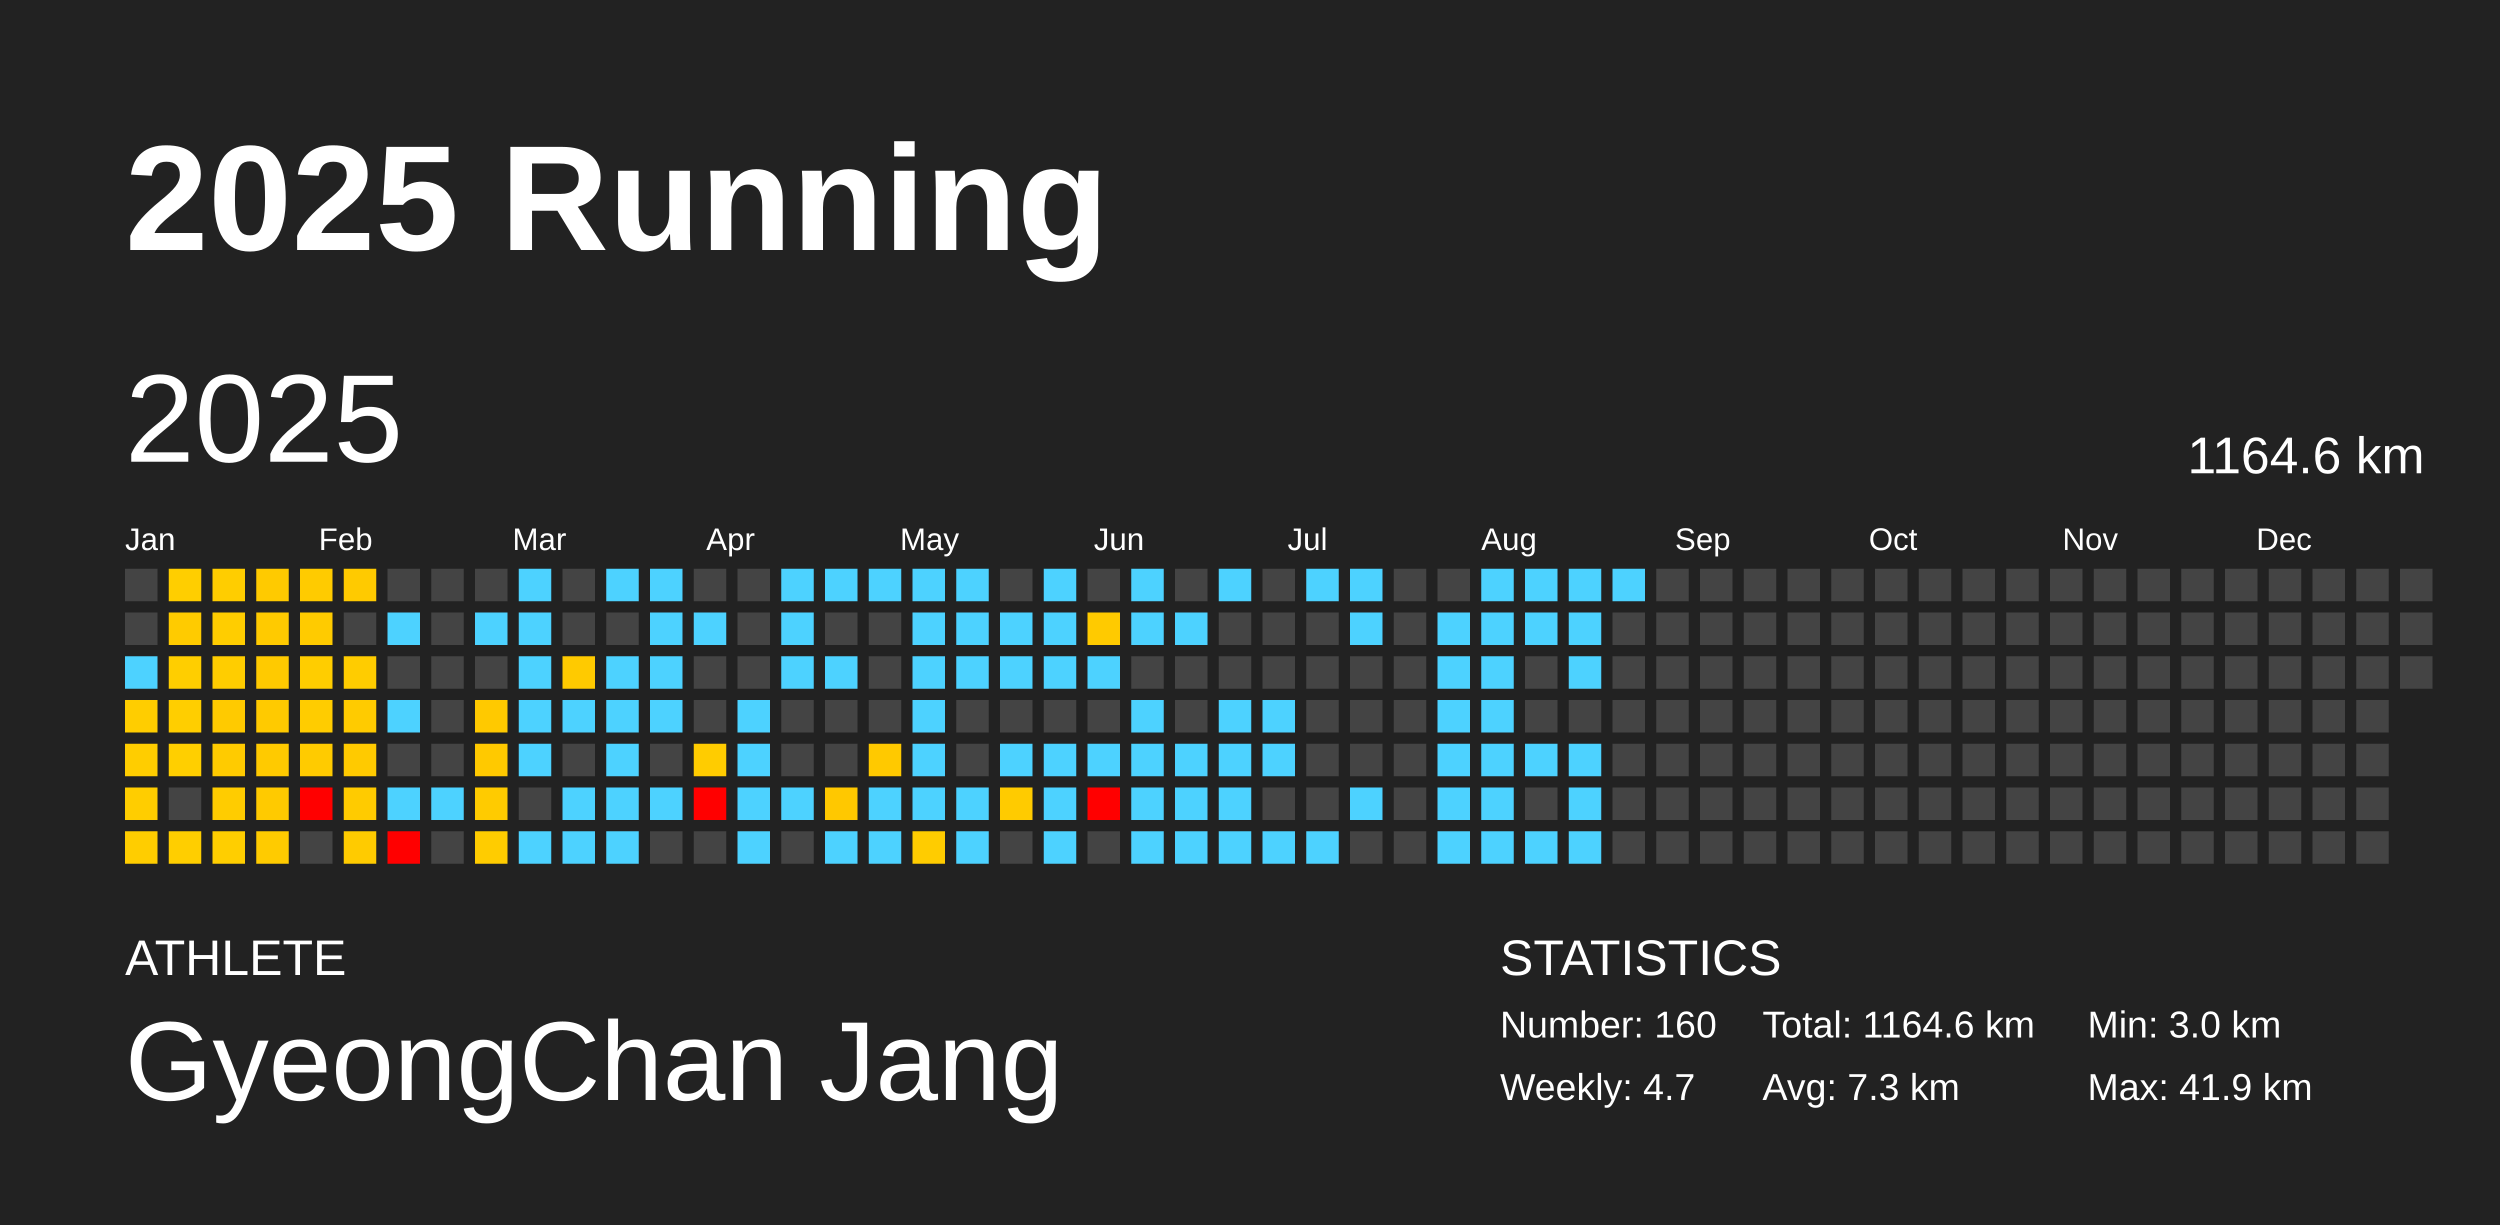
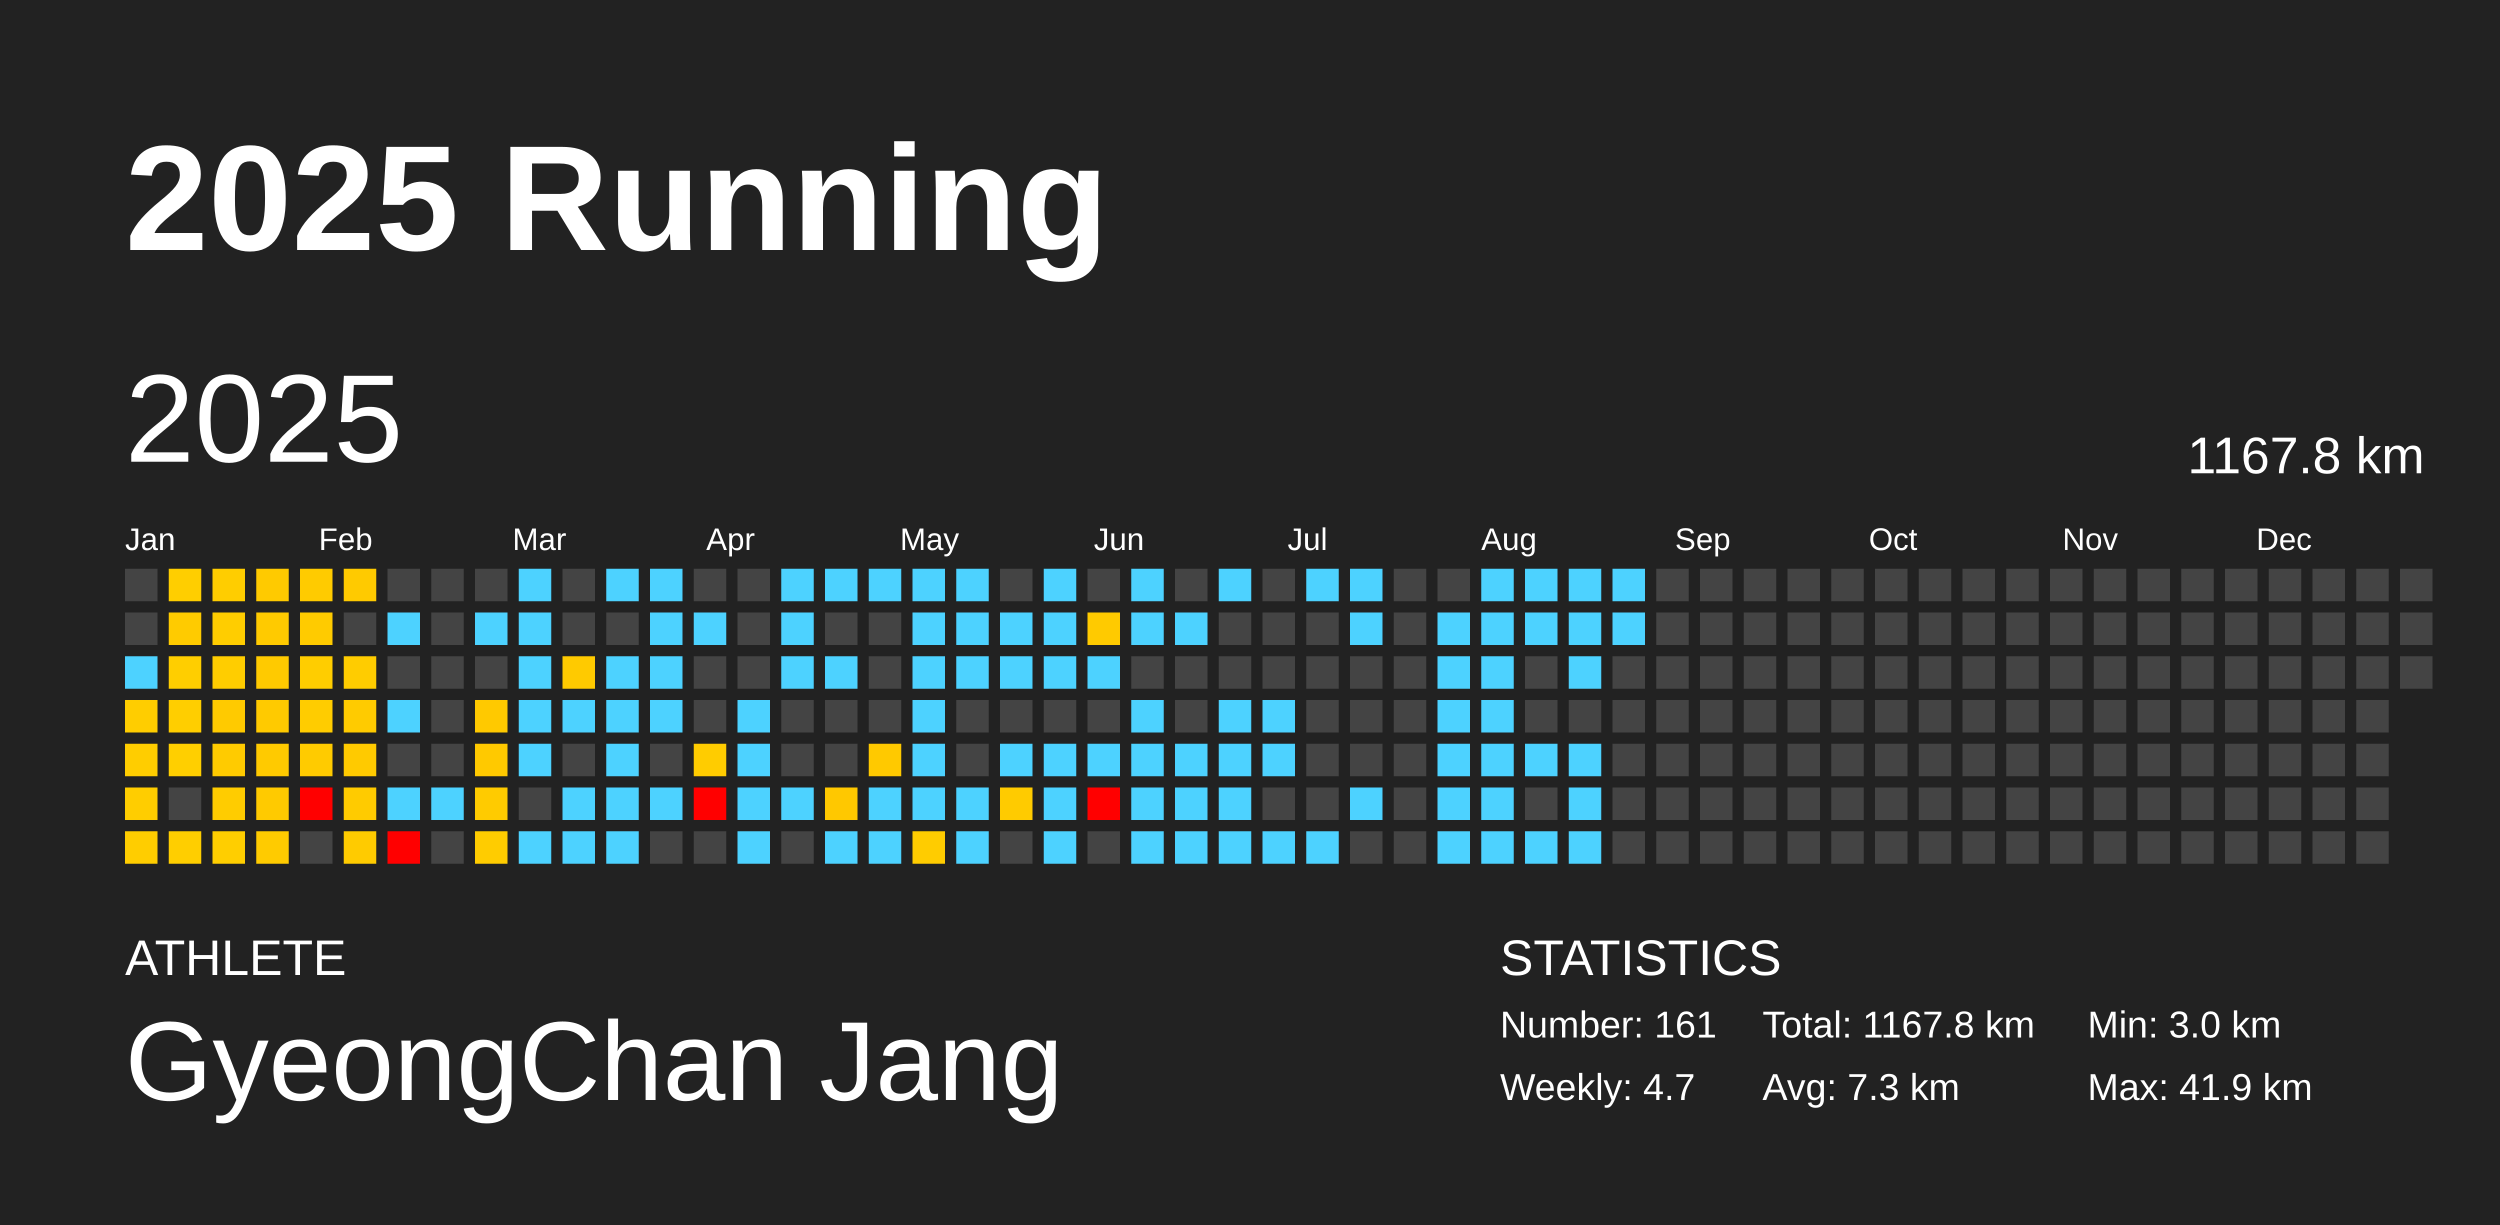
<svg xmlns="http://www.w3.org/2000/svg" baseProfile="full" height="98mm" version="1.1" viewBox="0,0,200,98" width="200mm">
  <defs />
  <rect fill="#222222" height="98" width="200" x="0" y="0" />
  <text fill="#FFFFFF" style="font-size:12px; font-family:Arial; font-weight:bold;" x="10" y="20">2025 Running</text>
  <text fill="#FFFFFF" style="font-size:4px; font-family:Arial" x="10" y="78">ATHLETE</text>
  <text fill="#FFFFFF" style="font-size:9px; font-family:Arial" x="10" y="88">GyeongChan Jang</text>
  <text fill="#FFFFFF" style="font-size:4px; font-family:Arial" x="120" y="78">STATISTICS</text>
-   <text fill="#FFFFFF" style="font-size:3px; font-family:Arial" x="120" y="83">Number: 160</text>
+   <text fill="#FFFFFF" style="font-size:3px; font-family:Arial" x="120" y="83">Number: 161</text>
  <text fill="#FFFFFF" style="font-size:3px; font-family:Arial" x="120" y="88">Weekly: 4.7</text>
-   <text fill="#FFFFFF" style="font-size:3px; font-family:Arial" x="141" y="83">Total: 1164.6 km</text>
+   <text fill="#FFFFFF" style="font-size:3px; font-family:Arial" x="141" y="83">Total: 1167.8 km</text>
  <text fill="#FFFFFF" style="font-size:3px; font-family:Arial" x="141" y="88">Avg: 7.3 km</text>
  <text fill="#FFFFFF" style="font-size:3px; font-family:Arial" x="167" y="83">Min: 3.0 km</text>
  <text fill="#FFFFFF" style="font-size:3px; font-family:Arial" x="167" y="88">Max: 41.9 km</text>
  <text dominant-baseline="hanging" fill="#FFFFFF" style="font-size:10.0px; font-family:Arial;" x="10" y="30">2025</text>
-   <text dominant-baseline="hanging" fill="#FFFFFF" style="font-size:4.125px; font-family:Arial;" x="175" y="35">1164.6 km</text>
+   <text dominant-baseline="hanging" fill="#FFFFFF" style="font-size:4.125px; font-family:Arial;" x="175" y="35">1167.8 km</text>
  <text fill="#FFFFFF" style="font-size:2.5px; font-family:Arial" x="10.0" y="44">Jan</text>
  <text fill="#FFFFFF" style="font-size:2.5px; font-family:Arial" x="25.5" y="44">Feb</text>
  <text fill="#FFFFFF" style="font-size:2.5px; font-family:Arial" x="41.0" y="44">Mar</text>
  <text fill="#FFFFFF" style="font-size:2.5px; font-family:Arial" x="56.5" y="44">Apr</text>
  <text fill="#FFFFFF" style="font-size:2.5px; font-family:Arial" x="72.0" y="44">May</text>
  <text fill="#FFFFFF" style="font-size:2.5px; font-family:Arial" x="87.5" y="44">Jun</text>
  <text fill="#FFFFFF" style="font-size:2.5px; font-family:Arial" x="103.0" y="44">Jul</text>
  <text fill="#FFFFFF" style="font-size:2.5px; font-family:Arial" x="118.5" y="44">Aug</text>
  <text fill="#FFFFFF" style="font-size:2.5px; font-family:Arial" x="134.0" y="44">Sep</text>
  <text fill="#FFFFFF" style="font-size:2.5px; font-family:Arial" x="149.5" y="44">Oct</text>
  <text fill="#FFFFFF" style="font-size:2.5px; font-family:Arial" x="165.0" y="44">Nov</text>
  <text fill="#FFFFFF" style="font-size:2.5px; font-family:Arial" x="180.5" y="44">Dec</text>
  <rect fill="#444444" height="2.6" width="2.6" x="10.0" y="45.5" />
  <rect fill="#444444" height="2.6" width="2.6" x="10.0" y="49.0" />
  <rect fill="#4dd2ff" height="2.6" width="2.6" x="10.0" y="52.5" />
  <rect fill="#ffcd00" height="2.6" width="2.6" x="10.0" y="56.0" />
  <rect fill="#ffcd00" height="2.6" width="2.6" x="10.0" y="59.5" />
  <rect fill="#ffcd00" height="2.6" width="2.6" x="10.0" y="63.0" />
  <rect fill="#ffcd00" height="2.6" width="2.6" x="10.0" y="66.5" />
  <rect fill="#ffce00" height="2.6" width="2.6" x="13.5" y="45.5" />
  <rect fill="#ffcb00" height="2.6" width="2.6" x="13.5" y="49.0" />
  <rect fill="#ffce00" height="2.6" width="2.6" x="13.5" y="52.5" />
  <rect fill="#ffce00" height="2.6" width="2.6" x="13.5" y="56.0" />
  <rect fill="#ffcf00" height="2.6" width="2.6" x="13.5" y="59.5" />
  <rect fill="#444444" height="2.6" width="2.6" x="13.5" y="63.0" />
  <rect fill="#ffce00" height="2.6" width="2.6" x="13.5" y="66.5" />
  <rect fill="#ffcd00" height="2.6" width="2.6" x="17.0" y="45.5" />
  <rect fill="#ffcd00" height="2.6" width="2.6" x="17.0" y="49.0" />
  <rect fill="#ffcd00" height="2.6" width="2.6" x="17.0" y="52.5" />
  <rect fill="#ffca00" height="2.6" width="2.6" x="17.0" y="56.0" />
  <rect fill="#ffcb00" height="2.6" width="2.6" x="17.0" y="59.5" />
  <rect fill="#ffcc00" height="2.6" width="2.6" x="17.0" y="63.0" />
  <rect fill="#ffce00" height="2.6" width="2.6" x="17.0" y="66.5" />
  <rect fill="#ffca00" height="2.6" width="2.6" x="20.5" y="45.5" />
  <rect fill="#ffca00" height="2.6" width="2.6" x="20.5" y="49.0" />
  <rect fill="#ffca00" height="2.6" width="2.6" x="20.5" y="52.5" />
  <rect fill="#ffca00" height="2.6" width="2.6" x="20.5" y="56.0" />
  <rect fill="#ffca00" height="2.6" width="2.6" x="20.5" y="59.5" />
  <rect fill="#ffca00" height="2.6" width="2.6" x="20.5" y="63.0" />
  <rect fill="#ffcb00" height="2.6" width="2.6" x="20.5" y="66.5" />
  <rect fill="#ffcb00" height="2.6" width="2.6" x="24.0" y="45.5" />
  <rect fill="#ffcb00" height="2.6" width="2.6" x="24.0" y="49.0" />
  <rect fill="#ffcd00" height="2.6" width="2.6" x="24.0" y="52.5" />
  <rect fill="#ffcc00" height="2.6" width="2.6" x="24.0" y="56.0" />
  <rect fill="#ffcb00" height="2.6" width="2.6" x="24.0" y="59.5" />
  <rect fill="red" height="2.6" width="2.6" x="24.0" y="63.0" />
  <rect fill="#444444" height="2.6" width="2.6" x="24.0" y="66.5" />
  <rect fill="#ffca00" height="2.6" width="2.6" x="27.5" y="45.5" />
  <rect fill="#444444" height="2.6" width="2.6" x="27.5" y="49.0" />
  <rect fill="#ffcc00" height="2.6" width="2.6" x="27.5" y="52.5" />
  <rect fill="#ffcb00" height="2.6" width="2.6" x="27.5" y="56.0" />
  <rect fill="#ffca00" height="2.6" width="2.6" x="27.5" y="59.5" />
  <rect fill="#ffcb00" height="2.6" width="2.6" x="27.5" y="63.0" />
  <rect fill="#ffcb00" height="2.6" width="2.6" x="27.5" y="66.5" />
  <rect fill="#444444" height="2.6" width="2.6" x="31.0" y="45.5" />
  <rect fill="#4dd2ff" height="2.6" width="2.6" x="31.0" y="49.0" />
  <rect fill="#444444" height="2.6" width="2.6" x="31.0" y="52.5" />
  <rect fill="#4dd2ff" height="2.6" width="2.6" x="31.0" y="56.0" />
  <rect fill="#444444" height="2.6" width="2.6" x="31.0" y="59.5" />
  <rect fill="#4dd2ff" height="2.6" width="2.6" x="31.0" y="63.0" />
  <rect fill="red" height="2.6" width="2.6" x="31.0" y="66.5" />
  <rect fill="#444444" height="2.6" width="2.6" x="34.5" y="45.5" />
  <rect fill="#444444" height="2.6" width="2.6" x="34.5" y="49.0" />
  <rect fill="#444444" height="2.6" width="2.6" x="34.5" y="52.5" />
  <rect fill="#444444" height="2.6" width="2.6" x="34.5" y="56.0" />
  <rect fill="#444444" height="2.6" width="2.6" x="34.5" y="59.5" />
  <rect fill="#4dd2ff" height="2.6" width="2.6" x="34.5" y="63.0" />
  <rect fill="#444444" height="2.6" width="2.6" x="34.5" y="66.5" />
  <rect fill="#444444" height="2.6" width="2.6" x="38.0" y="45.5" />
  <rect fill="#4dd2ff" height="2.6" width="2.6" x="38.0" y="49.0" />
  <rect fill="#444444" height="2.6" width="2.6" x="38.0" y="52.5" />
  <rect fill="#ffc900" height="2.6" width="2.6" x="38.0" y="56.0" />
  <rect fill="#ffc900" height="2.6" width="2.6" x="38.0" y="59.5" />
  <rect fill="#ffcb00" height="2.6" width="2.6" x="38.0" y="63.0" />
  <rect fill="#ffcc00" height="2.6" width="2.6" x="38.0" y="66.5" />
  <rect fill="#4dd2ff" height="2.6" width="2.6" x="41.5" y="45.5" />
  <rect fill="#4dd2ff" height="2.6" width="2.6" x="41.5" y="49.0" />
  <rect fill="#4dd2ff" height="2.6" width="2.6" x="41.5" y="52.5" />
  <rect fill="#4dd2ff" height="2.6" width="2.6" x="41.5" y="56.0" />
  <rect fill="#4dd2ff" height="2.6" width="2.6" x="41.5" y="59.5" />
  <rect fill="#444444" height="2.6" width="2.6" x="41.5" y="63.0" />
  <rect fill="#4dd2ff" height="2.6" width="2.6" x="41.5" y="66.5" />
  <rect fill="#444444" height="2.6" width="2.6" x="45.0" y="45.5" />
  <rect fill="#444444" height="2.6" width="2.6" x="45.0" y="49.0" />
  <rect fill="#ffca00" height="2.6" width="2.6" x="45.0" y="52.5" />
  <rect fill="#4dd2ff" height="2.6" width="2.6" x="45.0" y="56.0" />
  <rect fill="#444444" height="2.6" width="2.6" x="45.0" y="59.5" />
  <rect fill="#4dd2ff" height="2.6" width="2.6" x="45.0" y="63.0" />
  <rect fill="#4dd2ff" height="2.6" width="2.6" x="45.0" y="66.5" />
  <rect fill="#4dd2ff" height="2.6" width="2.6" x="48.5" y="45.5" />
  <rect fill="#444444" height="2.6" width="2.6" x="48.5" y="49.0" />
  <rect fill="#4dd2ff" height="2.6" width="2.6" x="48.5" y="52.5" />
  <rect fill="#4dd2ff" height="2.6" width="2.6" x="48.5" y="56.0" />
  <rect fill="#4dd2ff" height="2.6" width="2.6" x="48.5" y="59.5" />
  <rect fill="#4dd2ff" height="2.6" width="2.6" x="48.5" y="63.0" />
  <rect fill="#4dd2ff" height="2.6" width="2.6" x="48.5" y="66.5" />
  <rect fill="#4dd2ff" height="2.6" width="2.6" x="52.0" y="45.5" />
  <rect fill="#4dd2ff" height="2.6" width="2.6" x="52.0" y="49.0" />
  <rect fill="#4dd2ff" height="2.6" width="2.6" x="52.0" y="52.5" />
  <rect fill="#4dd2ff" height="2.6" width="2.6" x="52.0" y="56.0" />
  <rect fill="#444444" height="2.6" width="2.6" x="52.0" y="59.5" />
  <rect fill="#4dd2ff" height="2.6" width="2.6" x="52.0" y="63.0" />
  <rect fill="#444444" height="2.6" width="2.6" x="52.0" y="66.5" />
  <rect fill="#444444" height="2.6" width="2.6" x="55.5" y="45.5" />
  <rect fill="#4dd2ff" height="2.6" width="2.6" x="55.5" y="49.0" />
  <rect fill="#444444" height="2.6" width="2.6" x="55.5" y="52.5" />
  <rect fill="#444444" height="2.6" width="2.6" x="55.5" y="56.0" />
  <rect fill="#ffcc00" height="2.6" width="2.6" x="55.5" y="59.5" />
  <rect fill="red" height="2.6" width="2.6" x="55.5" y="63.0" />
  <rect fill="#444444" height="2.6" width="2.6" x="55.5" y="66.5" />
  <rect fill="#444444" height="2.6" width="2.6" x="59.0" y="45.5" />
  <rect fill="#444444" height="2.6" width="2.6" x="59.0" y="49.0" />
  <rect fill="#444444" height="2.6" width="2.6" x="59.0" y="52.5" />
  <rect fill="#4dd2ff" height="2.6" width="2.6" x="59.0" y="56.0" />
  <rect fill="#4dd2ff" height="2.6" width="2.6" x="59.0" y="59.5" />
  <rect fill="#4dd2ff" height="2.6" width="2.6" x="59.0" y="63.0" />
  <rect fill="#4dd2ff" height="2.6" width="2.6" x="59.0" y="66.5" />
  <rect fill="#4dd2ff" height="2.6" width="2.6" x="62.5" y="45.5" />
  <rect fill="#4dd2ff" height="2.6" width="2.6" x="62.5" y="49.0" />
  <rect fill="#4dd2ff" height="2.6" width="2.6" x="62.5" y="52.5" />
  <rect fill="#444444" height="2.6" width="2.6" x="62.5" y="56.0" />
  <rect fill="#444444" height="2.6" width="2.6" x="62.5" y="59.5" />
  <rect fill="#4dd2ff" height="2.6" width="2.6" x="62.5" y="63.0" />
  <rect fill="#444444" height="2.6" width="2.6" x="62.5" y="66.5" />
  <rect fill="#4dd2ff" height="2.6" width="2.6" x="66.0" y="45.5" />
  <rect fill="#444444" height="2.6" width="2.6" x="66.0" y="49.0" />
  <rect fill="#4dd2ff" height="2.6" width="2.6" x="66.0" y="52.5" />
  <rect fill="#444444" height="2.6" width="2.6" x="66.0" y="56.0" />
  <rect fill="#444444" height="2.6" width="2.6" x="66.0" y="59.5" />
  <rect fill="#ffc800" height="2.6" width="2.6" x="66.0" y="63.0" />
  <rect fill="#4dd2ff" height="2.6" width="2.6" x="66.0" y="66.5" />
  <rect fill="#4dd2ff" height="2.6" width="2.6" x="69.5" y="45.5" />
  <rect fill="#444444" height="2.6" width="2.6" x="69.5" y="49.0" />
  <rect fill="#444444" height="2.6" width="2.6" x="69.5" y="52.5" />
  <rect fill="#444444" height="2.6" width="2.6" x="69.5" y="56.0" />
  <rect fill="#ffc900" height="2.6" width="2.6" x="69.5" y="59.5" />
  <rect fill="#4dd2ff" height="2.6" width="2.6" x="69.5" y="63.0" />
  <rect fill="#4dd2ff" height="2.6" width="2.6" x="69.5" y="66.5" />
  <rect fill="#4dd2ff" height="2.6" width="2.6" x="73.0" y="45.5" />
  <rect fill="#4dd2ff" height="2.6" width="2.6" x="73.0" y="49.0" />
  <rect fill="#4dd2ff" height="2.6" width="2.6" x="73.0" y="52.5" />
  <rect fill="#4dd2ff" height="2.6" width="2.6" x="73.0" y="56.0" />
  <rect fill="#4dd2ff" height="2.6" width="2.6" x="73.0" y="59.5" />
  <rect fill="#4dd2ff" height="2.6" width="2.6" x="73.0" y="63.0" />
  <rect fill="#ffcc00" height="2.6" width="2.6" x="73.0" y="66.5" />
  <rect fill="#4dd2ff" height="2.6" width="2.6" x="76.5" y="45.5" />
  <rect fill="#4dd2ff" height="2.6" width="2.6" x="76.5" y="49.0" />
  <rect fill="#4dd2ff" height="2.6" width="2.6" x="76.5" y="52.5" />
  <rect fill="#444444" height="2.6" width="2.6" x="76.5" y="56.0" />
  <rect fill="#444444" height="2.6" width="2.6" x="76.5" y="59.5" />
  <rect fill="#4dd2ff" height="2.6" width="2.6" x="76.5" y="63.0" />
  <rect fill="#4dd2ff" height="2.6" width="2.6" x="76.5" y="66.5" />
  <rect fill="#444444" height="2.6" width="2.6" x="80.0" y="45.5" />
  <rect fill="#4dd2ff" height="2.6" width="2.6" x="80.0" y="49.0" />
  <rect fill="#4dd2ff" height="2.6" width="2.6" x="80.0" y="52.5" />
  <rect fill="#444444" height="2.6" width="2.6" x="80.0" y="56.0" />
  <rect fill="#4dd2ff" height="2.6" width="2.6" x="80.0" y="59.5" />
  <rect fill="#ffcb00" height="2.6" width="2.6" x="80.0" y="63.0" />
  <rect fill="#444444" height="2.6" width="2.6" x="80.0" y="66.5" />
  <rect fill="#4dd2ff" height="2.6" width="2.6" x="83.5" y="45.5" />
  <rect fill="#4dd2ff" height="2.6" width="2.6" x="83.5" y="49.0" />
  <rect fill="#4dd2ff" height="2.6" width="2.6" x="83.5" y="52.5" />
  <rect fill="#444444" height="2.6" width="2.6" x="83.5" y="56.0" />
  <rect fill="#4dd2ff" height="2.6" width="2.6" x="83.5" y="59.5" />
  <rect fill="#4dd2ff" height="2.6" width="2.6" x="83.5" y="63.0" />
  <rect fill="#4dd2ff" height="2.6" width="2.6" x="83.5" y="66.5" />
  <rect fill="#444444" height="2.6" width="2.6" x="87.0" y="45.5" />
  <rect fill="#ffca00" height="2.6" width="2.6" x="87.0" y="49.0" />
  <rect fill="#4dd2ff" height="2.6" width="2.6" x="87.0" y="52.5" />
  <rect fill="#444444" height="2.6" width="2.6" x="87.0" y="56.0" />
  <rect fill="#4dd2ff" height="2.6" width="2.6" x="87.0" y="59.5" />
  <rect fill="red" height="2.6" width="2.6" x="87.0" y="63.0" />
  <rect fill="#444444" height="2.6" width="2.6" x="87.0" y="66.5" />
  <rect fill="#4dd2ff" height="2.6" width="2.6" x="90.5" y="45.5" />
  <rect fill="#4dd2ff" height="2.6" width="2.6" x="90.5" y="49.0" />
  <rect fill="#444444" height="2.6" width="2.6" x="90.5" y="52.5" />
  <rect fill="#4dd2ff" height="2.6" width="2.6" x="90.5" y="56.0" />
  <rect fill="#4dd2ff" height="2.6" width="2.6" x="90.5" y="59.5" />
  <rect fill="#4dd2ff" height="2.6" width="2.6" x="90.5" y="63.0" />
  <rect fill="#4dd2ff" height="2.6" width="2.6" x="90.5" y="66.5" />
  <rect fill="#444444" height="2.6" width="2.6" x="94.0" y="45.5" />
  <rect fill="#4dd2ff" height="2.6" width="2.6" x="94.0" y="49.0" />
  <rect fill="#444444" height="2.6" width="2.6" x="94.0" y="52.5" />
  <rect fill="#444444" height="2.6" width="2.6" x="94.0" y="56.0" />
  <rect fill="#4dd2ff" height="2.6" width="2.6" x="94.0" y="59.5" />
  <rect fill="#4dd2ff" height="2.6" width="2.6" x="94.0" y="63.0" />
  <rect fill="#4dd2ff" height="2.6" width="2.6" x="94.0" y="66.5" />
  <rect fill="#4dd2ff" height="2.6" width="2.6" x="97.5" y="45.5" />
  <rect fill="#444444" height="2.6" width="2.6" x="97.5" y="49.0" />
  <rect fill="#444444" height="2.6" width="2.6" x="97.5" y="52.5" />
  <rect fill="#4dd2ff" height="2.6" width="2.6" x="97.5" y="56.0" />
  <rect fill="#4dd2ff" height="2.6" width="2.6" x="97.5" y="59.5" />
  <rect fill="#4dd2ff" height="2.6" width="2.6" x="97.5" y="63.0" />
  <rect fill="#4dd2ff" height="2.6" width="2.6" x="97.5" y="66.5" />
  <rect fill="#444444" height="2.6" width="2.6" x="101.0" y="45.5" />
  <rect fill="#444444" height="2.6" width="2.6" x="101.0" y="49.0" />
  <rect fill="#444444" height="2.6" width="2.6" x="101.0" y="52.5" />
  <rect fill="#4dd2ff" height="2.6" width="2.6" x="101.0" y="56.0" />
  <rect fill="#4dd2ff" height="2.6" width="2.6" x="101.0" y="59.5" />
  <rect fill="#444444" height="2.6" width="2.6" x="101.0" y="63.0" />
  <rect fill="#4dd2ff" height="2.6" width="2.6" x="101.0" y="66.5" />
  <rect fill="#4dd2ff" height="2.6" width="2.6" x="104.5" y="45.5" />
  <rect fill="#444444" height="2.6" width="2.6" x="104.5" y="49.0" />
  <rect fill="#444444" height="2.6" width="2.6" x="104.5" y="52.5" />
  <rect fill="#444444" height="2.6" width="2.6" x="104.5" y="56.0" />
  <rect fill="#444444" height="2.6" width="2.6" x="104.5" y="59.5" />
  <rect fill="#444444" height="2.6" width="2.6" x="104.5" y="63.0" />
  <rect fill="#4dd2ff" height="2.6" width="2.6" x="104.5" y="66.5" />
  <rect fill="#4dd2ff" height="2.6" width="2.6" x="108.0" y="45.5" />
  <rect fill="#4dd2ff" height="2.6" width="2.6" x="108.0" y="49.0" />
  <rect fill="#444444" height="2.6" width="2.6" x="108.0" y="52.5" />
  <rect fill="#444444" height="2.6" width="2.6" x="108.0" y="56.0" />
  <rect fill="#444444" height="2.6" width="2.6" x="108.0" y="59.5" />
  <rect fill="#4dd2ff" height="2.6" width="2.6" x="108.0" y="63.0" />
  <rect fill="#444444" height="2.6" width="2.6" x="108.0" y="66.5" />
  <rect fill="#444444" height="2.6" width="2.6" x="111.5" y="45.5" />
  <rect fill="#444444" height="2.6" width="2.6" x="111.5" y="49.0" />
  <rect fill="#444444" height="2.6" width="2.6" x="111.5" y="52.5" />
  <rect fill="#444444" height="2.6" width="2.6" x="111.5" y="56.0" />
  <rect fill="#444444" height="2.6" width="2.6" x="111.5" y="59.5" />
  <rect fill="#444444" height="2.6" width="2.6" x="111.5" y="63.0" />
  <rect fill="#444444" height="2.6" width="2.6" x="111.5" y="66.5" />
  <rect fill="#444444" height="2.6" width="2.6" x="115.0" y="45.5" />
  <rect fill="#4dd2ff" height="2.6" width="2.6" x="115.0" y="49.0" />
  <rect fill="#4dd2ff" height="2.6" width="2.6" x="115.0" y="52.5" />
  <rect fill="#4dd2ff" height="2.6" width="2.6" x="115.0" y="56.0" />
  <rect fill="#4dd2ff" height="2.6" width="2.6" x="115.0" y="59.5" />
  <rect fill="#4dd2ff" height="2.6" width="2.6" x="115.0" y="63.0" />
  <rect fill="#4dd2ff" height="2.6" width="2.6" x="115.0" y="66.5" />
  <rect fill="#4dd2ff" height="2.6" width="2.6" x="118.5" y="45.5" />
  <rect fill="#4dd2ff" height="2.6" width="2.6" x="118.5" y="49.0" />
  <rect fill="#4dd2ff" height="2.6" width="2.6" x="118.5" y="52.5" />
  <rect fill="#4dd2ff" height="2.6" width="2.6" x="118.5" y="56.0" />
  <rect fill="#4dd2ff" height="2.6" width="2.6" x="118.5" y="59.5" />
  <rect fill="#4dd2ff" height="2.6" width="2.6" x="118.5" y="63.0" />
  <rect fill="#4dd2ff" height="2.6" width="2.6" x="118.5" y="66.5" />
  <rect fill="#4dd2ff" height="2.6" width="2.6" x="122.0" y="45.5" />
  <rect fill="#4dd2ff" height="2.6" width="2.6" x="122.0" y="49.0" />
  <rect fill="#444444" height="2.6" width="2.6" x="122.0" y="52.5" />
  <rect fill="#444444" height="2.6" width="2.6" x="122.0" y="56.0" />
  <rect fill="#4dd2ff" height="2.6" width="2.6" x="122.0" y="59.5" />
  <rect fill="#444444" height="2.6" width="2.6" x="122.0" y="63.0" />
  <rect fill="#4dd2ff" height="2.6" width="2.6" x="122.0" y="66.5" />
  <rect fill="#4dd2ff" height="2.6" width="2.6" x="125.5" y="45.5" />
  <rect fill="#4dd2ff" height="2.6" width="2.6" x="125.5" y="49.0" />
  <rect fill="#4dd2ff" height="2.6" width="2.6" x="125.5" y="52.5" />
  <rect fill="#444444" height="2.6" width="2.6" x="125.5" y="56.0" />
  <rect fill="#4dd2ff" height="2.6" width="2.6" x="125.5" y="59.5" />
  <rect fill="#4dd2ff" height="2.6" width="2.6" x="125.5" y="63.0" />
  <rect fill="#4dd2ff" height="2.6" width="2.6" x="125.5" y="66.5" />
  <rect fill="#4dd2ff" height="2.6" width="2.6" x="129.0" y="45.5" />
-   <rect fill="#444444" height="2.6" width="2.6" x="129.0" y="49.0" />
+   <rect fill="#4dd2ff" height="2.6" width="2.6" x="129.0" y="49.0" />
  <rect fill="#444444" height="2.6" width="2.6" x="129.0" y="52.5" />
  <rect fill="#444444" height="2.6" width="2.6" x="129.0" y="56.0" />
  <rect fill="#444444" height="2.6" width="2.6" x="129.0" y="59.5" />
  <rect fill="#444444" height="2.6" width="2.6" x="129.0" y="63.0" />
  <rect fill="#444444" height="2.6" width="2.6" x="129.0" y="66.5" />
  <rect fill="#444444" height="2.6" width="2.6" x="132.5" y="45.5" />
  <rect fill="#444444" height="2.6" width="2.6" x="132.5" y="49.0" />
  <rect fill="#444444" height="2.6" width="2.6" x="132.5" y="52.5" />
  <rect fill="#444444" height="2.6" width="2.6" x="132.5" y="56.0" />
  <rect fill="#444444" height="2.6" width="2.6" x="132.5" y="59.5" />
  <rect fill="#444444" height="2.6" width="2.6" x="132.5" y="63.0" />
  <rect fill="#444444" height="2.6" width="2.6" x="132.5" y="66.5" />
  <rect fill="#444444" height="2.6" width="2.6" x="136.0" y="45.5" />
  <rect fill="#444444" height="2.6" width="2.6" x="136.0" y="49.0" />
  <rect fill="#444444" height="2.6" width="2.6" x="136.0" y="52.5" />
  <rect fill="#444444" height="2.6" width="2.6" x="136.0" y="56.0" />
  <rect fill="#444444" height="2.6" width="2.6" x="136.0" y="59.5" />
  <rect fill="#444444" height="2.6" width="2.6" x="136.0" y="63.0" />
  <rect fill="#444444" height="2.6" width="2.6" x="136.0" y="66.5" />
  <rect fill="#444444" height="2.6" width="2.6" x="139.5" y="45.5" />
  <rect fill="#444444" height="2.6" width="2.6" x="139.5" y="49.0" />
  <rect fill="#444444" height="2.6" width="2.6" x="139.5" y="52.5" />
  <rect fill="#444444" height="2.6" width="2.6" x="139.5" y="56.0" />
  <rect fill="#444444" height="2.6" width="2.6" x="139.5" y="59.5" />
  <rect fill="#444444" height="2.6" width="2.6" x="139.5" y="63.0" />
  <rect fill="#444444" height="2.6" width="2.6" x="139.5" y="66.5" />
  <rect fill="#444444" height="2.6" width="2.6" x="143.0" y="45.5" />
  <rect fill="#444444" height="2.6" width="2.6" x="143.0" y="49.0" />
  <rect fill="#444444" height="2.6" width="2.6" x="143.0" y="52.5" />
  <rect fill="#444444" height="2.6" width="2.6" x="143.0" y="56.0" />
  <rect fill="#444444" height="2.6" width="2.6" x="143.0" y="59.5" />
  <rect fill="#444444" height="2.6" width="2.6" x="143.0" y="63.0" />
  <rect fill="#444444" height="2.6" width="2.6" x="143.0" y="66.5" />
  <rect fill="#444444" height="2.6" width="2.6" x="146.5" y="45.5" />
  <rect fill="#444444" height="2.6" width="2.6" x="146.5" y="49.0" />
  <rect fill="#444444" height="2.6" width="2.6" x="146.5" y="52.5" />
  <rect fill="#444444" height="2.6" width="2.6" x="146.5" y="56.0" />
  <rect fill="#444444" height="2.6" width="2.6" x="146.5" y="59.5" />
  <rect fill="#444444" height="2.6" width="2.6" x="146.5" y="63.0" />
  <rect fill="#444444" height="2.6" width="2.6" x="146.5" y="66.5" />
  <rect fill="#444444" height="2.6" width="2.6" x="150.0" y="45.5" />
  <rect fill="#444444" height="2.6" width="2.6" x="150.0" y="49.0" />
  <rect fill="#444444" height="2.6" width="2.6" x="150.0" y="52.5" />
  <rect fill="#444444" height="2.6" width="2.6" x="150.0" y="56.0" />
  <rect fill="#444444" height="2.6" width="2.6" x="150.0" y="59.5" />
  <rect fill="#444444" height="2.6" width="2.6" x="150.0" y="63.0" />
  <rect fill="#444444" height="2.6" width="2.6" x="150.0" y="66.5" />
  <rect fill="#444444" height="2.6" width="2.6" x="153.5" y="45.5" />
  <rect fill="#444444" height="2.6" width="2.6" x="153.5" y="49.0" />
  <rect fill="#444444" height="2.6" width="2.6" x="153.5" y="52.5" />
  <rect fill="#444444" height="2.6" width="2.6" x="153.5" y="56.0" />
  <rect fill="#444444" height="2.6" width="2.6" x="153.5" y="59.5" />
  <rect fill="#444444" height="2.6" width="2.6" x="153.5" y="63.0" />
  <rect fill="#444444" height="2.6" width="2.6" x="153.5" y="66.5" />
  <rect fill="#444444" height="2.6" width="2.6" x="157.0" y="45.5" />
  <rect fill="#444444" height="2.6" width="2.6" x="157.0" y="49.0" />
  <rect fill="#444444" height="2.6" width="2.6" x="157.0" y="52.5" />
  <rect fill="#444444" height="2.6" width="2.6" x="157.0" y="56.0" />
  <rect fill="#444444" height="2.6" width="2.6" x="157.0" y="59.5" />
  <rect fill="#444444" height="2.6" width="2.6" x="157.0" y="63.0" />
  <rect fill="#444444" height="2.6" width="2.6" x="157.0" y="66.5" />
  <rect fill="#444444" height="2.6" width="2.6" x="160.5" y="45.5" />
  <rect fill="#444444" height="2.6" width="2.6" x="160.5" y="49.0" />
  <rect fill="#444444" height="2.6" width="2.6" x="160.5" y="52.5" />
  <rect fill="#444444" height="2.6" width="2.6" x="160.5" y="56.0" />
  <rect fill="#444444" height="2.6" width="2.6" x="160.5" y="59.5" />
  <rect fill="#444444" height="2.6" width="2.6" x="160.5" y="63.0" />
  <rect fill="#444444" height="2.6" width="2.6" x="160.5" y="66.5" />
  <rect fill="#444444" height="2.6" width="2.6" x="164.0" y="45.5" />
  <rect fill="#444444" height="2.6" width="2.6" x="164.0" y="49.0" />
  <rect fill="#444444" height="2.6" width="2.6" x="164.0" y="52.5" />
  <rect fill="#444444" height="2.6" width="2.6" x="164.0" y="56.0" />
  <rect fill="#444444" height="2.6" width="2.6" x="164.0" y="59.5" />
  <rect fill="#444444" height="2.6" width="2.6" x="164.0" y="63.0" />
  <rect fill="#444444" height="2.6" width="2.6" x="164.0" y="66.5" />
  <rect fill="#444444" height="2.6" width="2.6" x="167.5" y="45.5" />
  <rect fill="#444444" height="2.6" width="2.6" x="167.5" y="49.0" />
  <rect fill="#444444" height="2.6" width="2.6" x="167.5" y="52.5" />
  <rect fill="#444444" height="2.6" width="2.6" x="167.5" y="56.0" />
  <rect fill="#444444" height="2.6" width="2.6" x="167.5" y="59.5" />
  <rect fill="#444444" height="2.6" width="2.6" x="167.5" y="63.0" />
  <rect fill="#444444" height="2.6" width="2.6" x="167.5" y="66.5" />
  <rect fill="#444444" height="2.6" width="2.6" x="171.0" y="45.5" />
  <rect fill="#444444" height="2.6" width="2.6" x="171.0" y="49.0" />
  <rect fill="#444444" height="2.6" width="2.6" x="171.0" y="52.5" />
  <rect fill="#444444" height="2.6" width="2.6" x="171.0" y="56.0" />
  <rect fill="#444444" height="2.6" width="2.6" x="171.0" y="59.5" />
  <rect fill="#444444" height="2.6" width="2.6" x="171.0" y="63.0" />
  <rect fill="#444444" height="2.6" width="2.6" x="171.0" y="66.5" />
  <rect fill="#444444" height="2.6" width="2.6" x="174.5" y="45.5" />
  <rect fill="#444444" height="2.6" width="2.6" x="174.5" y="49.0" />
  <rect fill="#444444" height="2.6" width="2.6" x="174.5" y="52.5" />
  <rect fill="#444444" height="2.6" width="2.6" x="174.5" y="56.0" />
  <rect fill="#444444" height="2.6" width="2.6" x="174.5" y="59.5" />
  <rect fill="#444444" height="2.6" width="2.6" x="174.5" y="63.0" />
  <rect fill="#444444" height="2.6" width="2.6" x="174.5" y="66.5" />
  <rect fill="#444444" height="2.6" width="2.6" x="178.0" y="45.5" />
  <rect fill="#444444" height="2.6" width="2.6" x="178.0" y="49.0" />
  <rect fill="#444444" height="2.6" width="2.6" x="178.0" y="52.5" />
  <rect fill="#444444" height="2.6" width="2.6" x="178.0" y="56.0" />
  <rect fill="#444444" height="2.6" width="2.6" x="178.0" y="59.5" />
  <rect fill="#444444" height="2.6" width="2.6" x="178.0" y="63.0" />
  <rect fill="#444444" height="2.6" width="2.6" x="178.0" y="66.5" />
  <rect fill="#444444" height="2.6" width="2.6" x="181.5" y="45.5" />
  <rect fill="#444444" height="2.6" width="2.6" x="181.5" y="49.0" />
  <rect fill="#444444" height="2.6" width="2.6" x="181.5" y="52.5" />
  <rect fill="#444444" height="2.6" width="2.6" x="181.5" y="56.0" />
  <rect fill="#444444" height="2.6" width="2.6" x="181.5" y="59.5" />
  <rect fill="#444444" height="2.6" width="2.6" x="181.5" y="63.0" />
  <rect fill="#444444" height="2.6" width="2.6" x="181.5" y="66.5" />
  <rect fill="#444444" height="2.6" width="2.6" x="185.0" y="45.5" />
  <rect fill="#444444" height="2.6" width="2.6" x="185.0" y="49.0" />
  <rect fill="#444444" height="2.6" width="2.6" x="185.0" y="52.5" />
  <rect fill="#444444" height="2.6" width="2.6" x="185.0" y="56.0" />
  <rect fill="#444444" height="2.6" width="2.6" x="185.0" y="59.5" />
  <rect fill="#444444" height="2.6" width="2.6" x="185.0" y="63.0" />
  <rect fill="#444444" height="2.6" width="2.6" x="185.0" y="66.5" />
  <rect fill="#444444" height="2.6" width="2.6" x="188.5" y="45.5" />
  <rect fill="#444444" height="2.6" width="2.6" x="188.5" y="49.0" />
  <rect fill="#444444" height="2.6" width="2.6" x="188.5" y="52.5" />
  <rect fill="#444444" height="2.6" width="2.6" x="188.5" y="56.0" />
  <rect fill="#444444" height="2.6" width="2.6" x="188.5" y="59.5" />
  <rect fill="#444444" height="2.6" width="2.6" x="188.5" y="63.0" />
  <rect fill="#444444" height="2.6" width="2.6" x="188.5" y="66.5" />
  <rect fill="#444444" height="2.6" width="2.6" x="192.0" y="45.5" />
  <rect fill="#444444" height="2.6" width="2.6" x="192.0" y="49.0" />
  <rect fill="#444444" height="2.6" width="2.6" x="192.0" y="52.5" />
</svg>
